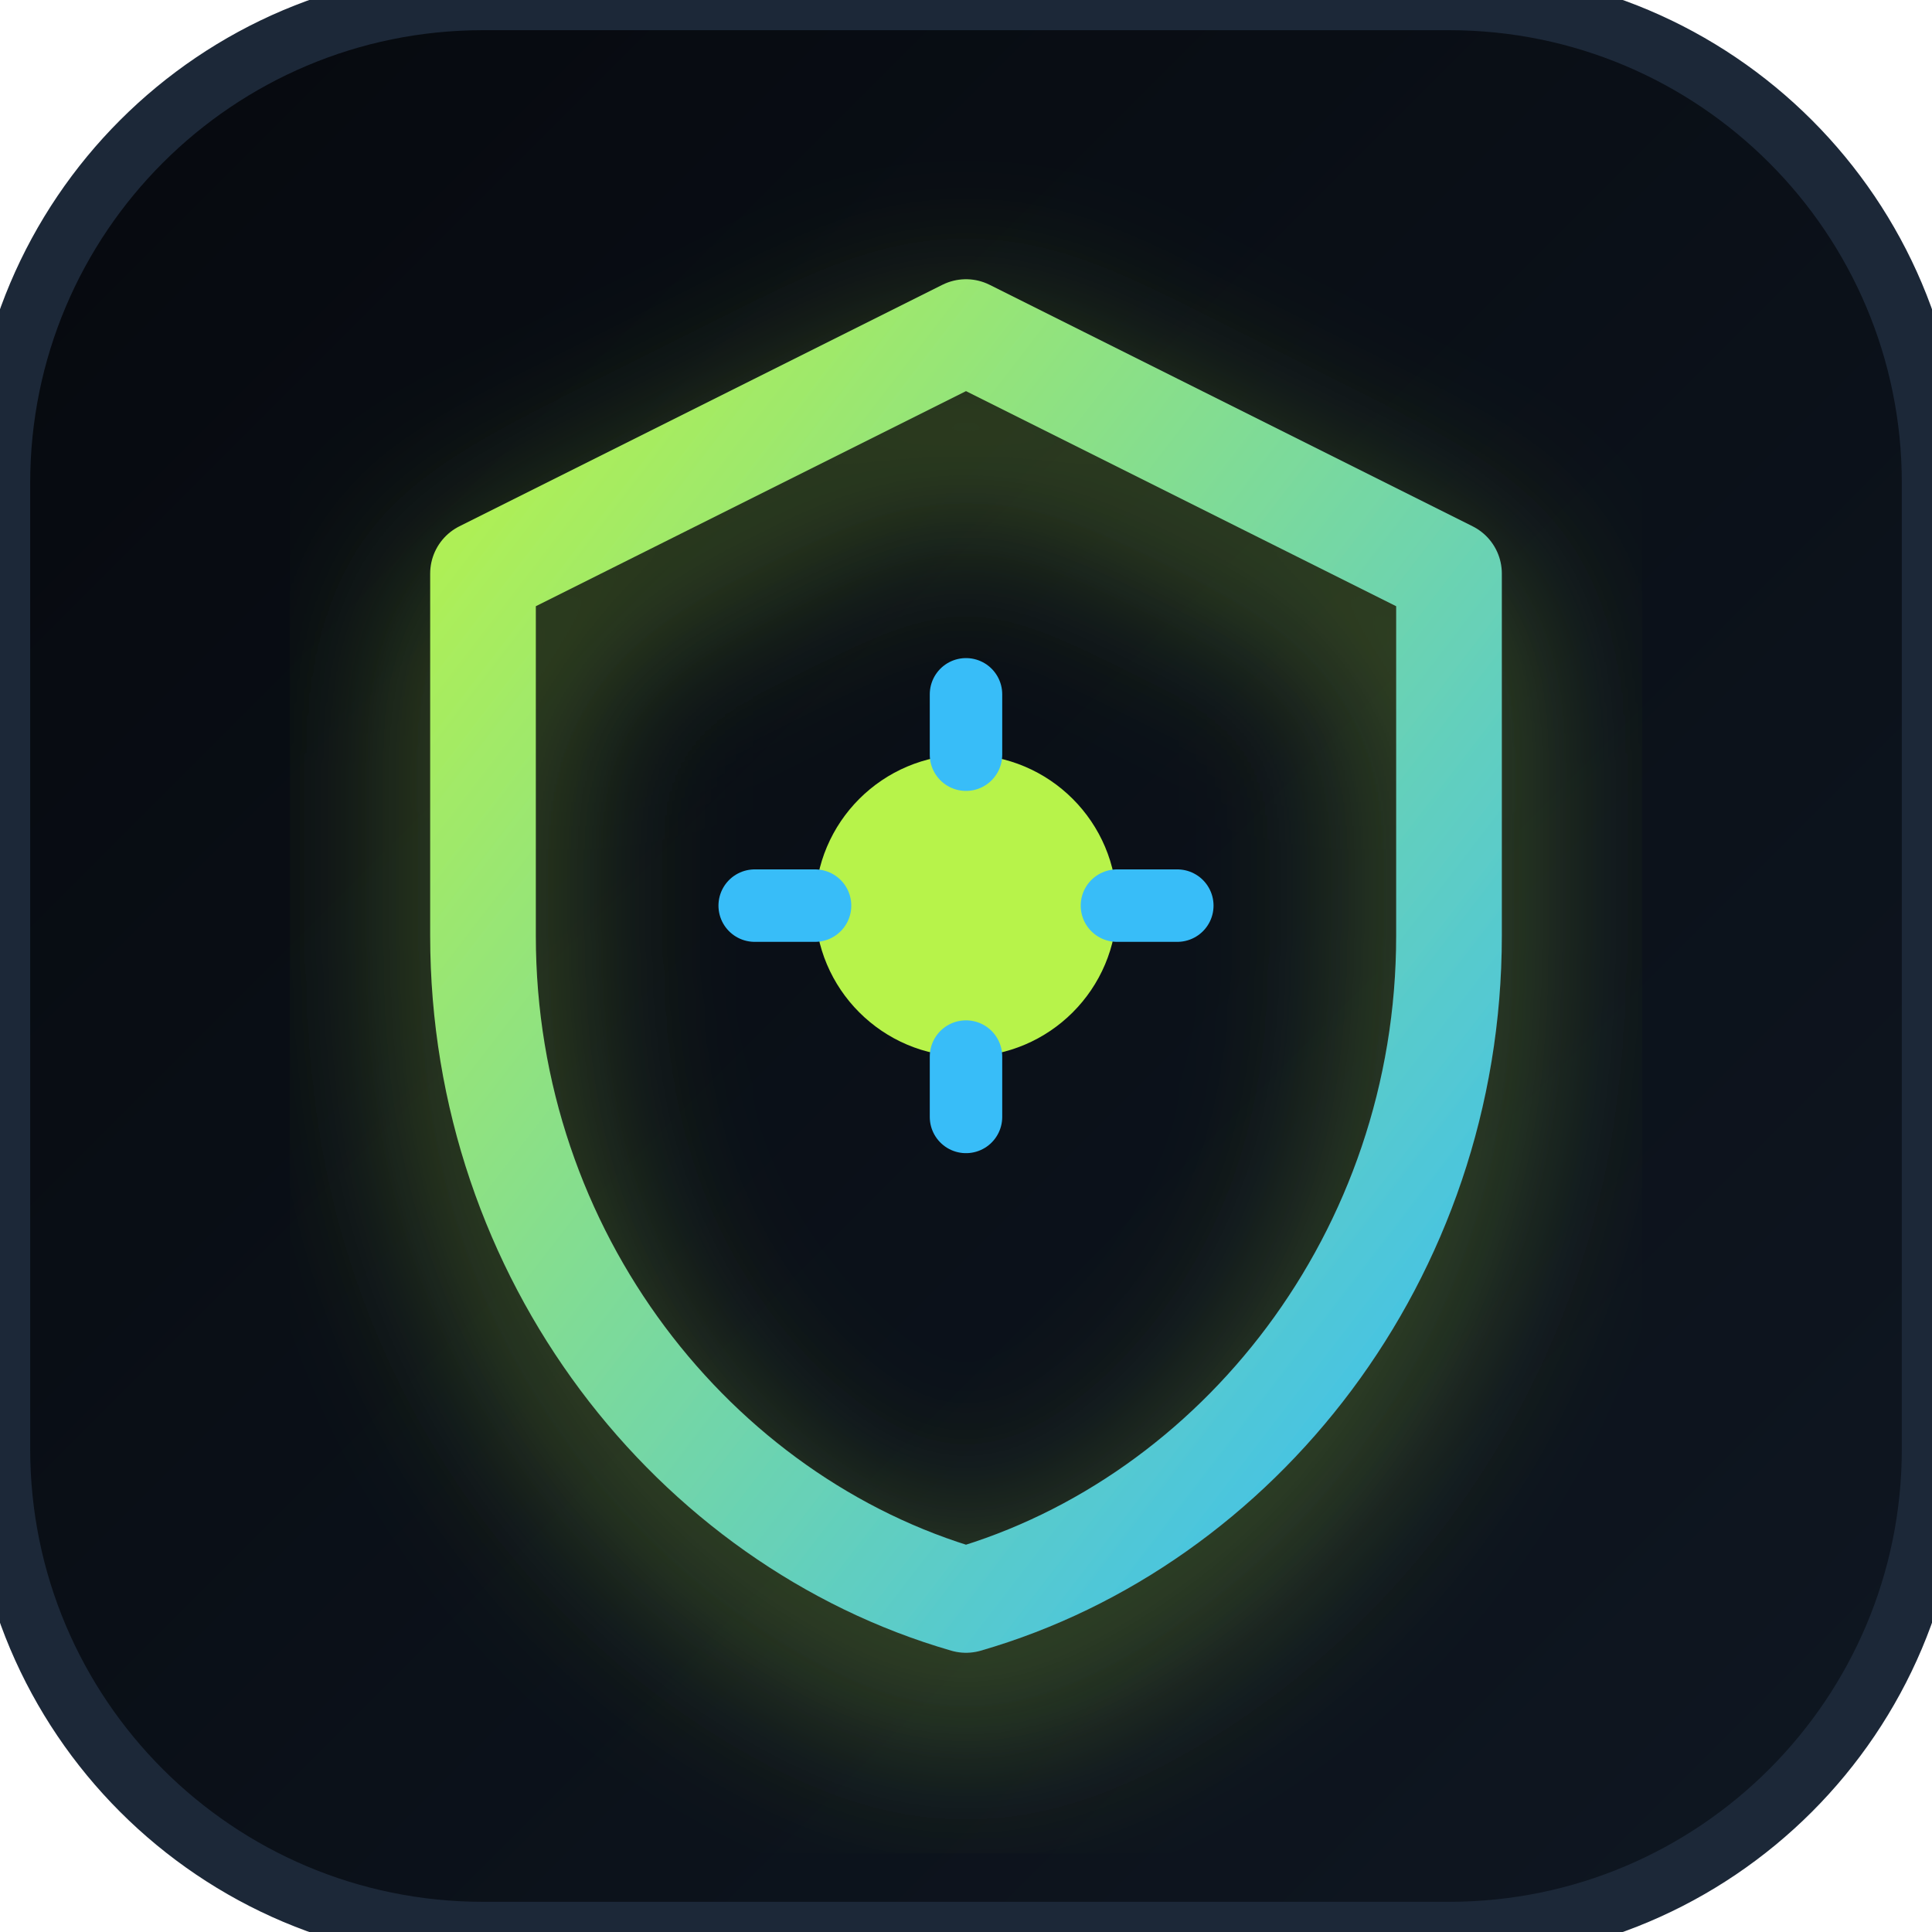
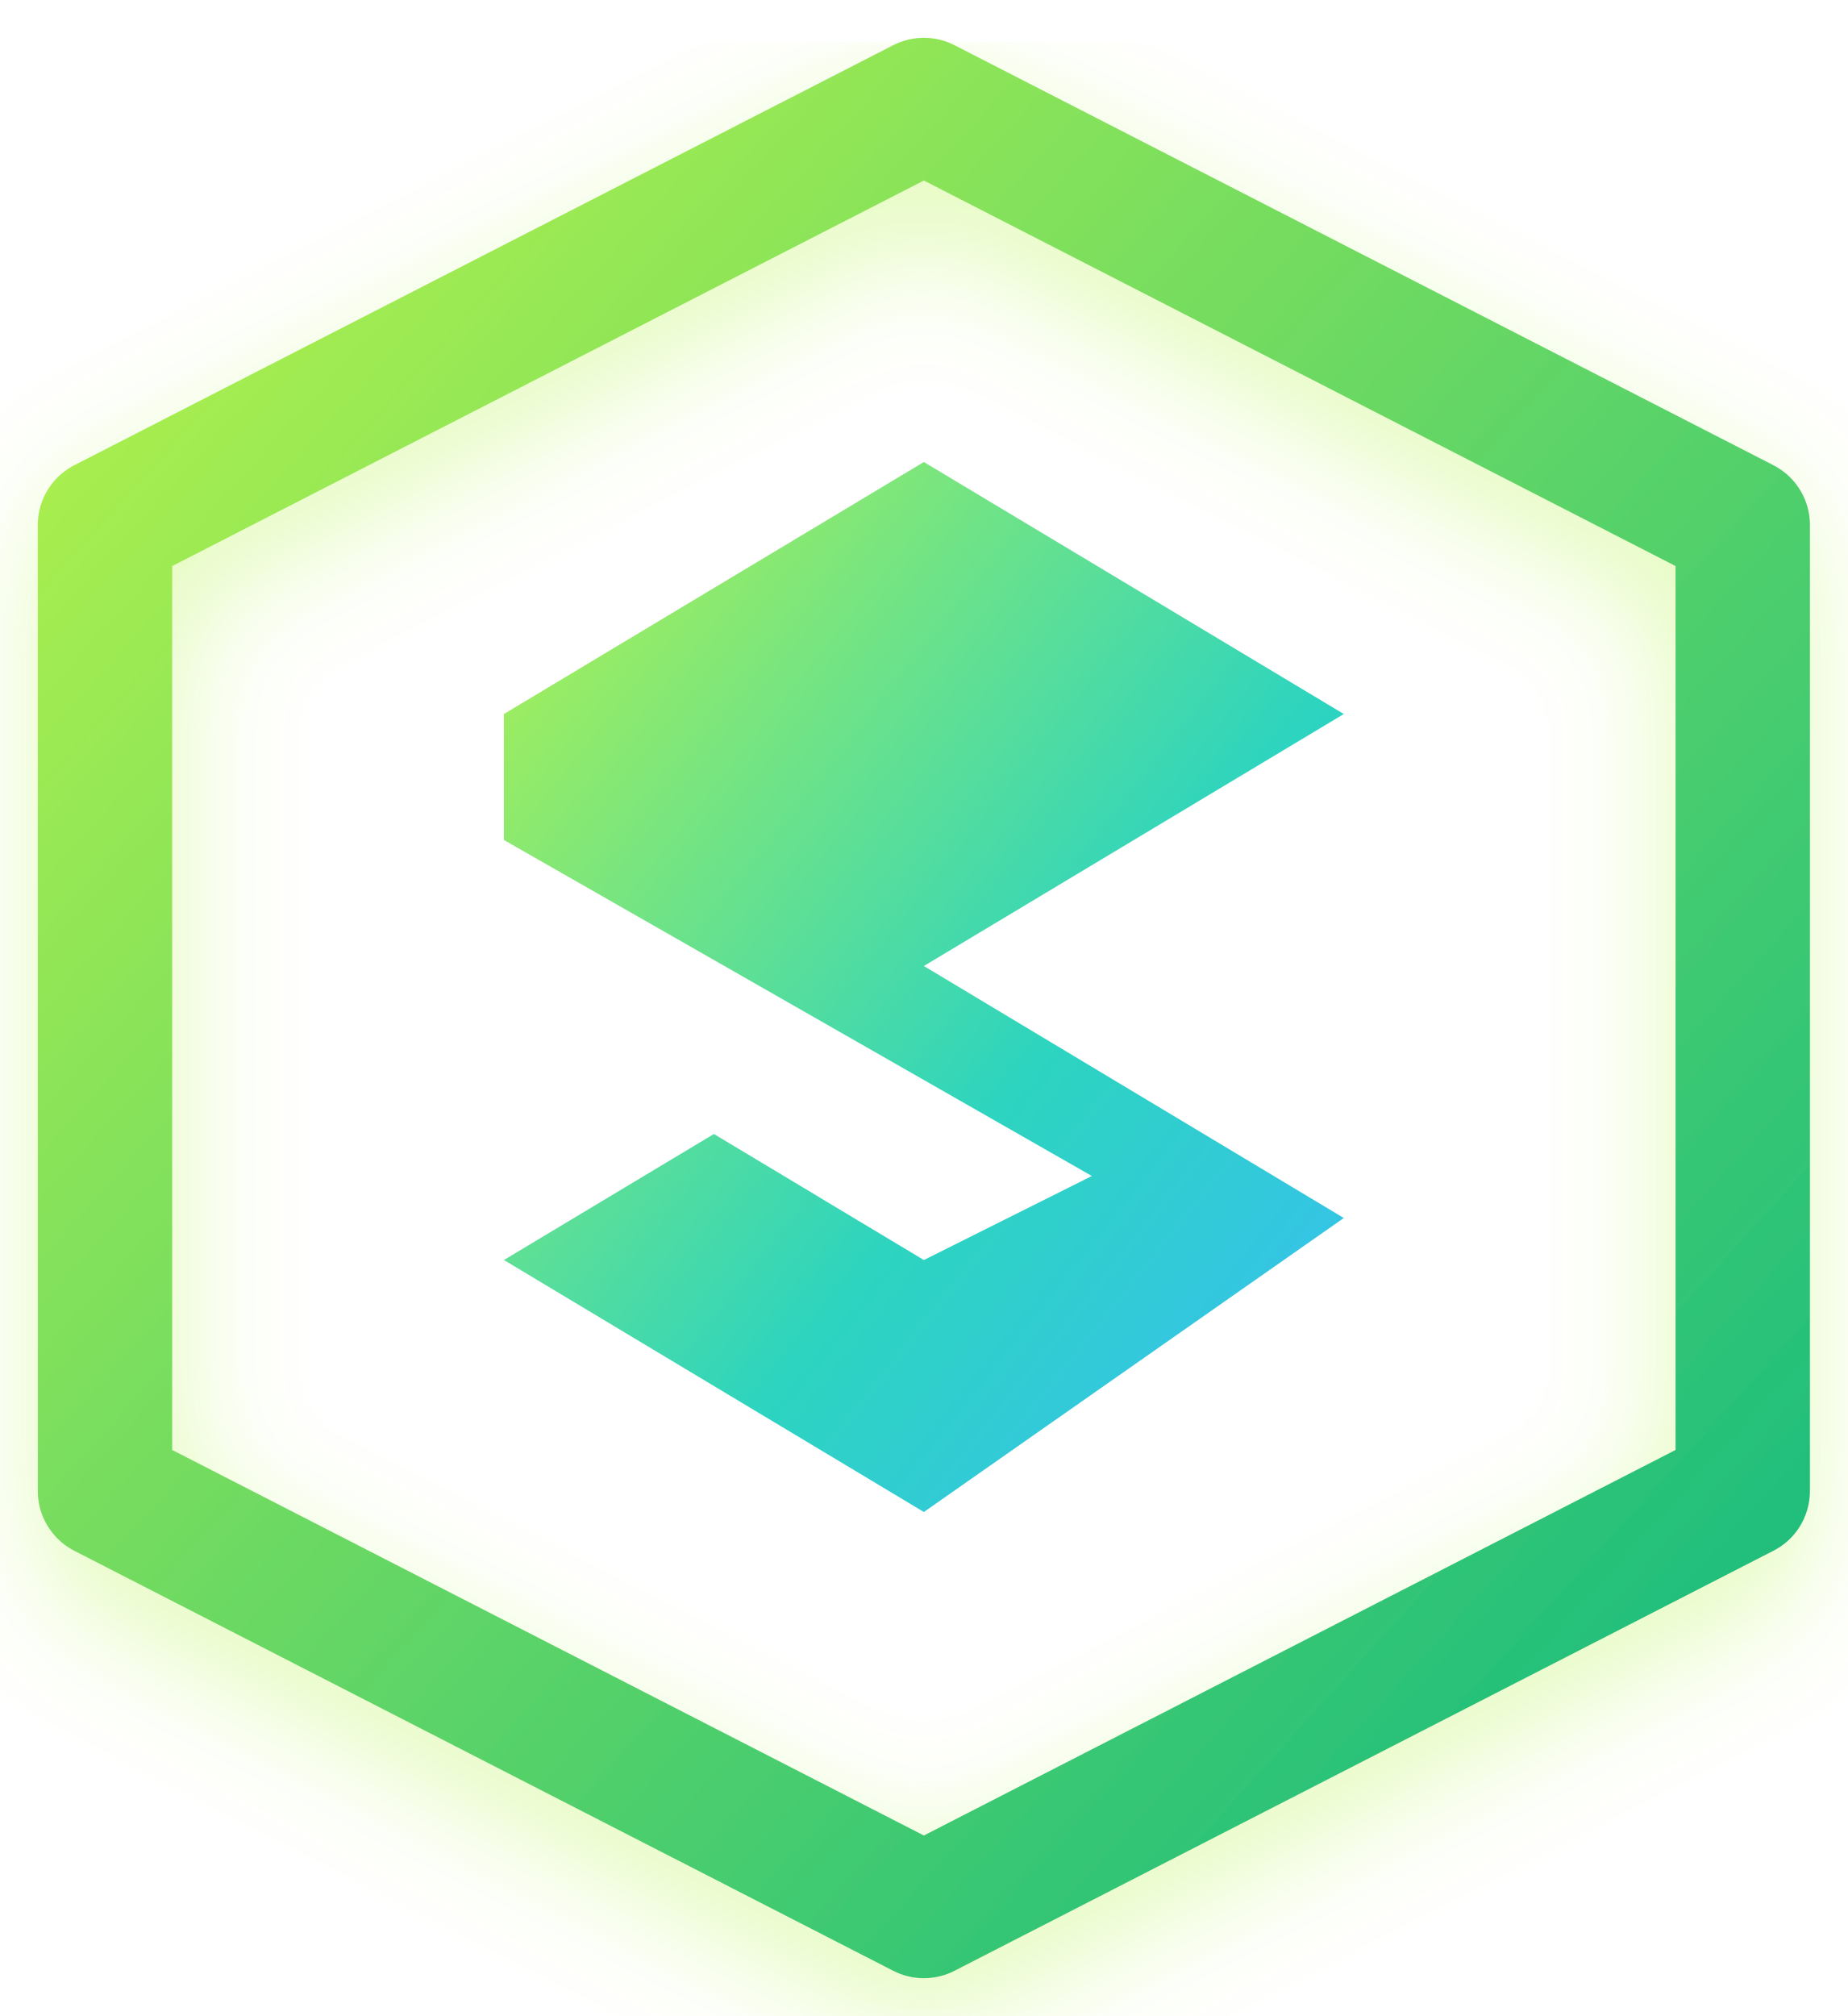
- <svg xmlns="http://www.w3.org/2000/svg" viewBox="0 0 32 32" width="32" height="32" fill="none">
+ <svg xmlns="http://www.w3.org/2000/svg" viewBox="0 0 44 48" width="44" height="48" fill="none">
  <defs>
    <linearGradient id="bg" x1="0%" y1="0%" x2="100%" y2="100%">
      <stop offset="0%" stop-color="#06090e" />
      <stop offset="100%" stop-color="#0f1722" />
    </linearGradient>
-     <linearGradient id="glow" x1="0%" y1="0%" x2="100%" y2="100%">
+     <linearGradient id="s-grad" x1="0%" y1="0%" x2="100%" y2="100%">
      <stop offset="0%" stop-color="#b7f34a" />
+       <stop offset="60%" stop-color="#2dd4bf" />
      <stop offset="100%" stop-color="#38bdf8" />
    </linearGradient>
-     <filter id="shadow" x="-20%" y="-20%" width="140%" height="140%">
+     <linearGradient id="stroke-grad" x1="0%" y1="0%" x2="100%" y2="100%">
+       <stop offset="0%" stop-color="#b7f34a" />
+       <stop offset="100%" stop-color="#10b981" />
+     </linearGradient>
+     <filter id="glow" x="-20%" y="-20%" width="140%" height="140%">
      <feDropShadow dx="0" dy="1" stdDeviation="1.5" flood-color="#b7f34a" flood-opacity="0.4" />
    </filter>
  </defs>
-   <rect width="32" height="32" rx="8" fill="url(#bg)" stroke="#1c2838" stroke-width="1" />
-   <path d="M16 5.5 L24 9.5 V15.5 C24 20.8 20.5 25.2 16 26.5 C11.5 25.2 8 20.8 8 15.5 V9.5 Z" fill="none" stroke="url(#glow)" stroke-width="1.75" stroke-linejoin="round" filter="url(#shadow)" />
-   <circle cx="16" cy="15" r="2.5" fill="#b7f34a" />
-   <path d="M16 11.5 V12.5 M16 17.5 V18.5 M12.5 15 H13.5 M18.5 15 H19.5" stroke="#38bdf8" stroke-width="1.2" stroke-linecap="round" />
+   <path d="M22 2.5 L41.5 12.5 V35.5 L22 45.5 L2.5 35.5 V12.5 Z" stroke="url(#stroke-grad)" stroke-width="3.2" stroke-linejoin="round" filter="url(#glow)" />
+   <path d="M12 17 L22 11 L32 17 L22 23 L32 29 L22 36 L12 30 L17 27 L22 30 L26 28 L12 20 V17 Z" fill="url(#s-grad)" />
</svg>
